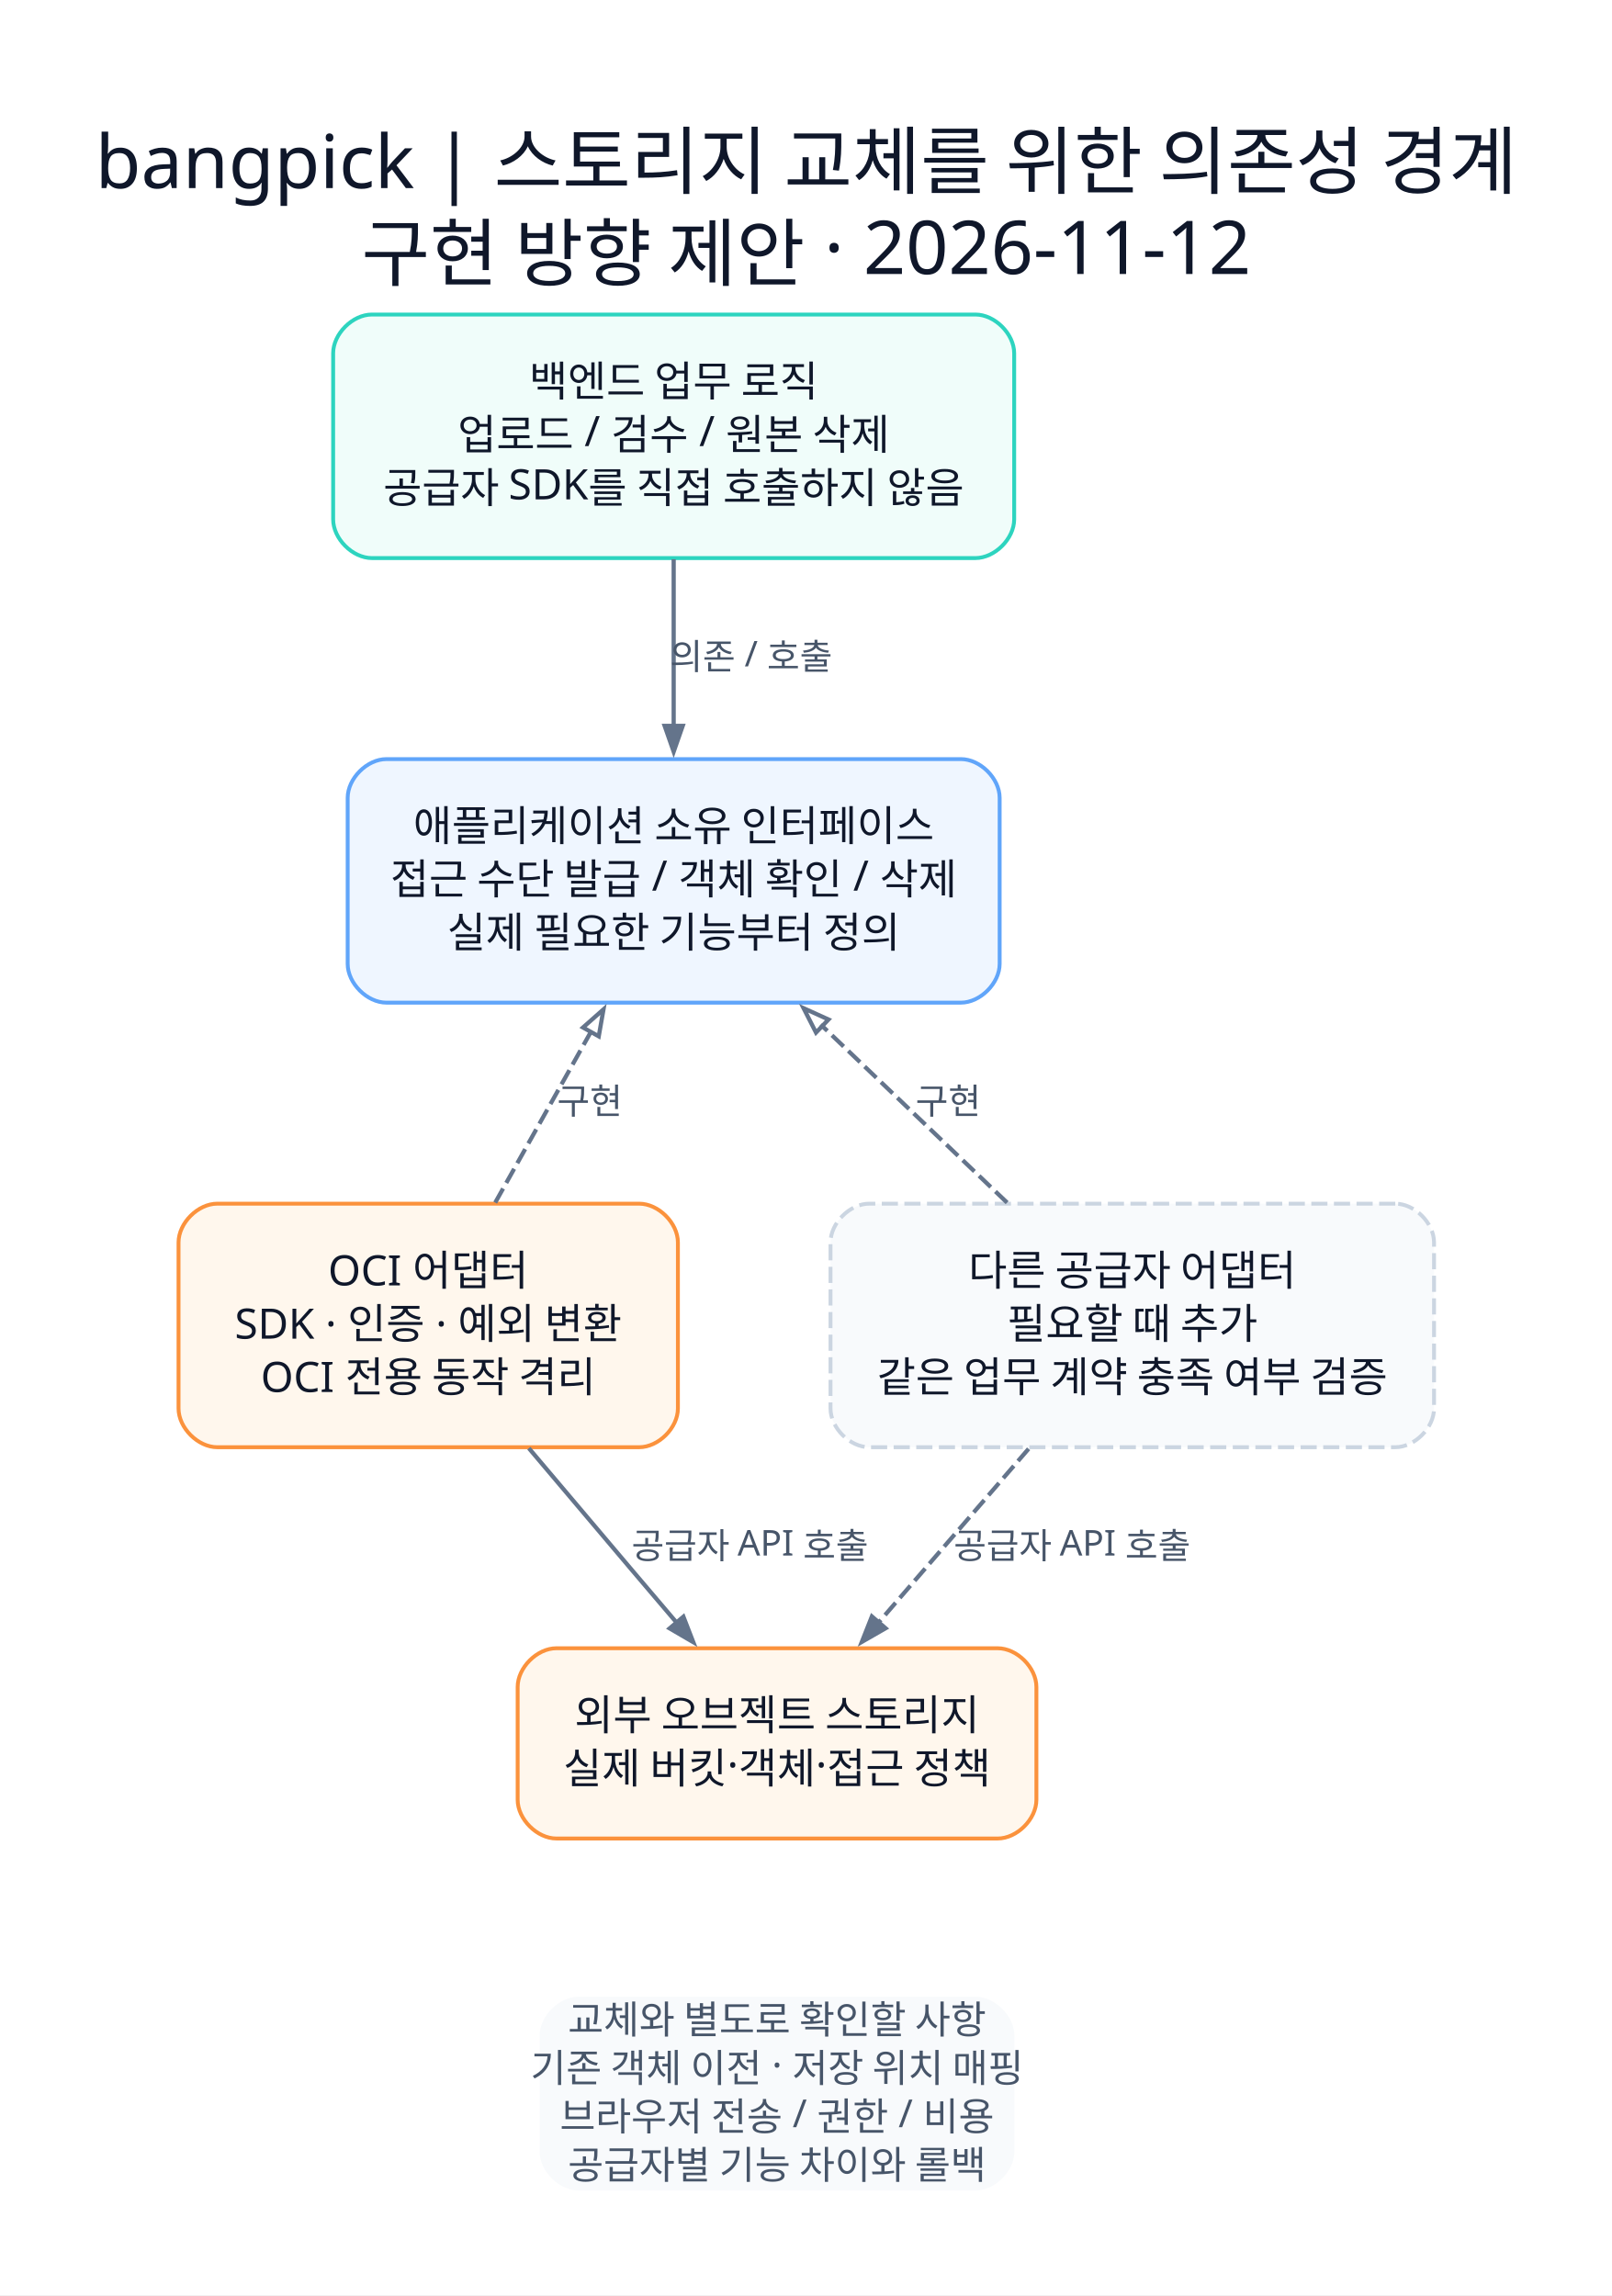
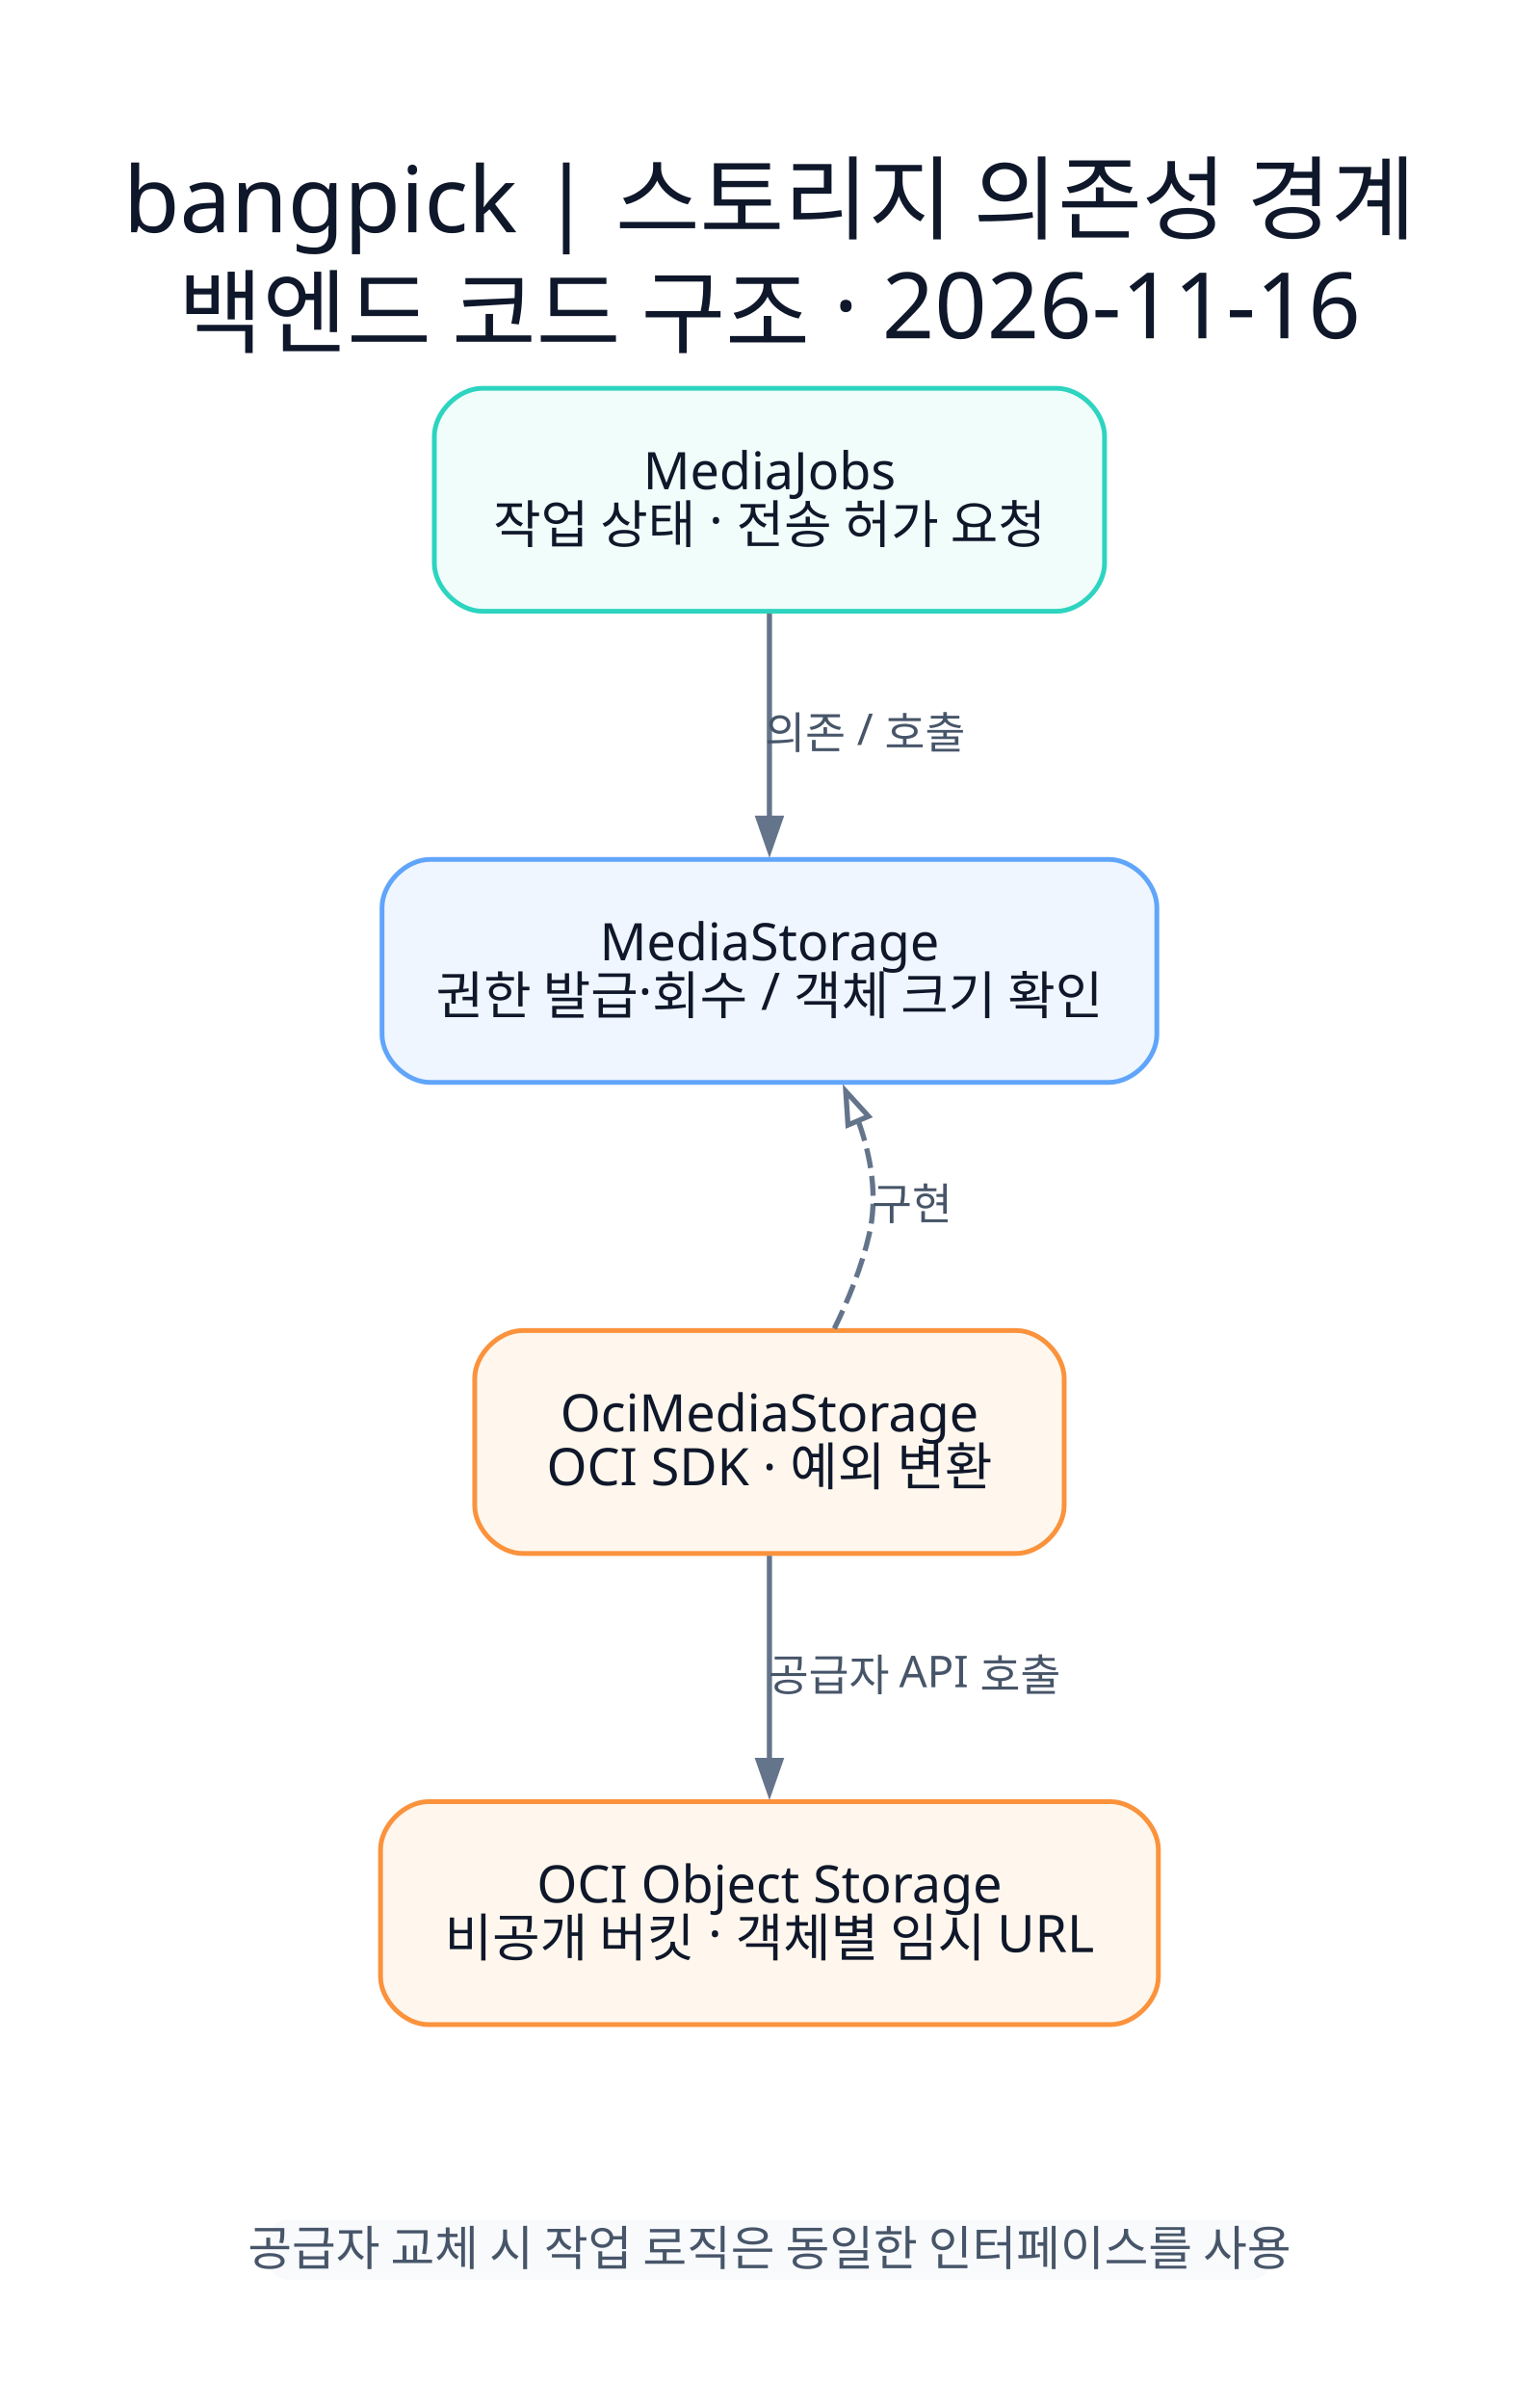
- <svg xmlns="http://www.w3.org/2000/svg" width="499pt" height="711pt" viewBox="0.00 0.00 499.00 711.00">
-   <g id="graph0" class="graph" transform="scale(1 1) rotate(0) translate(32.4 678.33)">
-     <polygon fill="white" stroke="none" points="-32.4,32.4 -32.4,-678.33 466.9,-678.33 466.9,32.4 -32.4,32.4" />
-     <text xml:space="preserve" text-anchor="middle" x="217.25" y="-620.08" font-family="sans-serif" font-size="23.00" fill="#0f172a">bangpick | 스토리지 교체를 위한 의존성 경계</text>
-     <text xml:space="preserve" text-anchor="middle" x="217.25" y="-591.58" font-family="sans-serif" font-size="23.00" fill="#0f172a">구현 방향 제안 · 2026-11-12</text>
+ <svg xmlns="http://www.w3.org/2000/svg" width="386pt" height="604pt" viewBox="0.00 0.00 386.00 604.00">
+   <g id="graph0" class="graph" transform="scale(1 1) rotate(0) translate(32.4 571.83)">
+     <polygon fill="white" stroke="none" points="-32.4,32.4 -32.4,-571.83 353.65,-571.83 353.65,32.4 -32.4,32.4" />
+     <text xml:space="preserve" text-anchor="middle" x="160.62" y="-513.58" font-family="sans-serif" font-size="23.00" fill="#0f172a">bangpick | 스토리지 의존성 경계</text>
+     <text xml:space="preserve" text-anchor="middle" x="160.62" y="-485.08" font-family="sans-serif" font-size="23.00" fill="#0f172a">백엔드 코드 구조 · 2026-11-16</text>
    <g id="node1" class="node">
-       <path fill="#f0fdfa" stroke="#2dd4bf" stroke-width="1.2" d="M269.62,-580.93C269.62,-580.93 82.75,-580.93 82.75,-580.93 76.75,-580.93 70.75,-574.93 70.75,-568.93 70.75,-568.93 70.75,-517.51 70.75,-517.51 70.75,-511.51 76.75,-505.51 82.75,-505.51 82.75,-505.51 269.62,-505.51 269.62,-505.51 275.62,-505.51 281.62,-511.51 281.62,-517.51 281.62,-517.51 281.62,-568.93 281.62,-568.93 281.62,-574.93 275.62,-580.93 269.62,-580.93" />
-       <text xml:space="preserve" text-anchor="middle" x="176.19" y="-555.62" font-family="sans-serif" font-size="13.00" fill="#0f172a">백엔드 업무 로직</text>
-       <text xml:space="preserve" text-anchor="middle" x="176.19" y="-539.12" font-family="sans-serif" font-size="13.00" fill="#0f172a">업로드 / 검수 / 원본 삭제</text>
-       <text xml:space="preserve" text-anchor="middle" x="176.19" y="-522.62" font-family="sans-serif" font-size="13.00" fill="#0f172a">공급자 SDK를 직접 호출하지 않음</text>
+       <path fill="#f0fdfa" stroke="#2dd4bf" stroke-width="1.2" d="M232.69,-474.43C232.69,-474.43 88.56,-474.43 88.56,-474.43 82.56,-474.43 76.56,-468.43 76.56,-462.43 76.56,-462.43 76.56,-430.51 76.56,-430.51 76.56,-424.51 82.56,-418.51 88.56,-418.51 88.56,-418.51 232.69,-418.51 232.69,-418.51 238.69,-418.51 244.69,-424.51 244.69,-430.51 244.69,-430.51 244.69,-462.43 244.69,-462.43 244.69,-468.43 238.69,-474.43 232.69,-474.43" />
+       <text xml:space="preserve" text-anchor="middle" x="160.62" y="-449.12" font-family="sans-serif" font-size="13.00" fill="#0f172a">MediaJobs</text>
+       <text xml:space="preserve" text-anchor="middle" x="160.62" y="-435.62" font-family="sans-serif" font-size="13.00" fill="#0f172a">작업 상태 · 전송 허가 요청</text>
    </g>
    <g id="node2" class="node">
-       <path fill="#eff6ff" stroke="#60a5fa" stroke-width="1.2" d="M265.12,-443.26C265.12,-443.26 87.25,-443.26 87.25,-443.26 81.25,-443.26 75.25,-437.26 75.25,-431.26 75.25,-431.26 75.25,-379.84 75.25,-379.84 75.25,-373.84 81.25,-367.84 87.25,-367.84 87.25,-367.84 265.12,-367.84 265.12,-367.84 271.12,-367.84 277.12,-373.84 277.12,-379.84 277.12,-379.84 277.12,-431.26 277.12,-431.26 277.12,-437.26 271.12,-443.26 265.12,-443.26" />
-       <text xml:space="preserve" text-anchor="middle" x="176.19" y="-417.95" font-family="sans-serif" font-size="13.00" fill="#0f172a">애플리케이션 소유 인터페이스</text>
-       <text xml:space="preserve" text-anchor="middle" x="176.19" y="-401.45" font-family="sans-serif" font-size="13.00" fill="#0f172a">접근 수단 발급 / 객체 확인 / 삭제</text>
-       <text xml:space="preserve" text-anchor="middle" x="176.19" y="-384.95" font-family="sans-serif" font-size="13.00" fill="#0f172a">실제 필요한 기능부터 정의</text>
+       <path fill="#eff6ff" stroke="#60a5fa" stroke-width="1.2" d="M245.81,-356.26C245.81,-356.26 75.44,-356.26 75.44,-356.26 69.44,-356.26 63.44,-350.26 63.44,-344.26 63.44,-344.26 63.44,-312.34 63.44,-312.34 63.44,-306.34 69.44,-300.34 75.44,-300.34 75.44,-300.34 245.81,-300.34 245.81,-300.34 251.81,-300.34 257.81,-306.34 257.81,-312.34 257.81,-312.34 257.81,-344.26 257.81,-344.26 257.81,-350.26 251.81,-356.26 245.81,-356.26" />
+       <text xml:space="preserve" text-anchor="middle" x="160.62" y="-330.95" font-family="sans-serif" font-size="13.00" fill="#0f172a">MediaStorage</text>
+       <text xml:space="preserve" text-anchor="middle" x="160.62" y="-317.45" font-family="sans-serif" font-size="13.00" fill="#0f172a">권한 발급·회수 / 객체 크기 확인</text>
    </g>
    <g id="edge1" class="edge">
-       <path fill="none" stroke="#64748b" stroke-width="1.3" d="M176.19,-505.15C176.19,-489.15 176.19,-470.24 176.19,-453.3" />
-       <polygon fill="#64748b" stroke="#64748b" stroke-width="1.3" points="178.99,-453.55 176.19,-445.55 173.39,-453.55 178.99,-453.55" />
-       <text xml:space="preserve" text-anchor="middle" x="200.19" y="-471.06" font-family="sans-serif" font-size="11.00" fill="#475569">의존 / 호출</text>
+       <path fill="none" stroke="#64748b" stroke-width="1.3" d="M160.62,-417.94C160.62,-402.46 160.62,-382.93 160.62,-366.15" />
+       <polygon fill="#64748b" stroke="#64748b" stroke-width="1.3" points="163.43,-366.6 160.63,-358.6 157.83,-366.6 163.43,-366.6" />
+       <text xml:space="preserve" text-anchor="middle" x="184.62" y="-384.06" font-family="sans-serif" font-size="11.00" fill="#475569">의존 / 호출</text>
    </g>
    <g id="node3" class="node">
-       <path fill="#fff7ed" stroke="#fb923c" stroke-width="1.2" d="M165.5,-305.59C165.5,-305.59 34.88,-305.59 34.88,-305.59 28.88,-305.59 22.88,-299.59 22.88,-293.59 22.88,-293.59 22.88,-242.17 22.88,-242.17 22.88,-236.17 28.88,-230.17 34.88,-230.17 34.88,-230.17 165.5,-230.17 165.5,-230.17 171.5,-230.17 177.5,-236.17 177.5,-242.17 177.5,-242.17 177.5,-293.59 177.5,-293.59 177.5,-299.59 171.5,-305.59 165.5,-305.59" />
-       <text xml:space="preserve" text-anchor="middle" x="100.19" y="-280.28" font-family="sans-serif" font-size="13.00" fill="#0f172a">OCI 어댑터</text>
-       <text xml:space="preserve" text-anchor="middle" x="100.19" y="-263.78" font-family="sans-serif" font-size="13.00" fill="#0f172a">SDK · 인증 · 예외 변환</text>
-       <text xml:space="preserve" text-anchor="middle" x="100.19" y="-247.28" font-family="sans-serif" font-size="13.00" fill="#0f172a">OCI 전용 동작 격리</text>
+       <path fill="#fff7ed" stroke="#fb923c" stroke-width="1.2" d="M222.56,-238.09C222.56,-238.09 98.69,-238.09 98.69,-238.09 92.69,-238.09 86.69,-232.09 86.69,-226.09 86.69,-226.09 86.69,-194.17 86.69,-194.17 86.69,-188.17 92.69,-182.17 98.69,-182.17 98.69,-182.17 222.56,-182.17 222.56,-182.17 228.56,-182.17 234.56,-188.17 234.56,-194.17 234.56,-194.17 234.56,-226.09 234.56,-226.09 234.56,-232.09 228.56,-238.09 222.56,-238.09" />
+       <text xml:space="preserve" text-anchor="middle" x="160.62" y="-212.78" font-family="sans-serif" font-size="13.00" fill="#0f172a">OciMediaStorage</text>
+       <text xml:space="preserve" text-anchor="middle" x="160.62" y="-199.28" font-family="sans-serif" font-size="13.00" fill="#0f172a">OCI SDK · 예외 변환</text>
    </g>
    <g id="edge2" class="edge">
-       <path fill="none" stroke="#64748b" stroke-width="1.3" stroke-dasharray="5,2" d="M120.93,-305.91C130.14,-322.35 141.07,-341.87 150.77,-359.18" />
-       <polygon fill="none" stroke="#64748b" stroke-width="1.3" points="148.11,-360.15 154.46,-365.76 152.99,-357.41 148.11,-360.15" />
-       <text xml:space="preserve" text-anchor="middle" x="150.22" y="-333.39" font-family="sans-serif" font-size="11.00" fill="#475569">구현</text>
+       <path fill="none" stroke="#64748b" stroke-width="1.3" stroke-dasharray="5,2" d="M176.91,-238.58C180.5,-245.96 183.78,-254.12 185.62,-262.09 187.85,-271.66 186.16,-281.7 182.81,-290.96" />
+       <polygon fill="none" stroke="#64748b" stroke-width="1.3" points="180.33,-289.64 179.77,-298.1 185.48,-291.83 180.33,-289.64" />
+       <text xml:space="preserve" text-anchor="middle" x="196.38" y="-265.89" font-family="sans-serif" font-size="11.00" fill="#475569">구현</text>
+     </g>
+     <g id="node4" class="node">
+       <path fill="#fff7ed" stroke="#fb923c" stroke-width="1.2" d="M246.19,-119.92C246.19,-119.92 75.07,-119.92 75.07,-119.92 69.06,-119.92 63.06,-113.92 63.06,-107.92 63.06,-107.92 63.06,-76 63.06,-76 63.06,-70 69.06,-64 75.06,-64 75.06,-64 246.19,-64 246.19,-64 252.19,-64 258.19,-70 258.19,-76 258.19,-76 258.19,-107.92 258.19,-107.92 258.19,-113.92 252.19,-119.92 246.19,-119.92" />
+       <text xml:space="preserve" text-anchor="middle" x="160.62" y="-94.61" font-family="sans-serif" font-size="13.00" fill="#0f172a">OCI Object Storage</text>
+       <text xml:space="preserve" text-anchor="middle" x="160.62" y="-81.11" font-family="sans-serif" font-size="13.00" fill="#0f172a">비공개 버킷 · 객체별 임시 URL</text>
+     </g>
+     <g id="edge4" class="edge">
+       <path fill="none" stroke="#64748b" stroke-width="1.3" d="M160.62,-181.6C160.62,-166.12 160.62,-146.59 160.62,-129.81" />
+       <polygon fill="#64748b" stroke="#64748b" stroke-width="1.3" points="163.43,-130.26 160.63,-122.26 157.83,-130.26 163.43,-130.26" />
+       <text xml:space="preserve" text-anchor="middle" x="197" y="-147.72" font-family="sans-serif" font-size="11.00" fill="#475569">공급자 API 호출</text>
    </g>
    <g id="node5" class="node">
-       <path fill="#fff7ed" stroke="#fb923c" stroke-width="1.2" d="M276.5,-167.92C276.5,-167.92 139.88,-167.92 139.88,-167.92 133.88,-167.92 127.88,-161.92 127.88,-155.92 127.88,-155.92 127.88,-121 127.88,-121 127.88,-115 133.88,-109 139.88,-109 139.88,-109 276.5,-109 276.5,-109 282.5,-109 288.5,-115 288.5,-121 288.5,-121 288.5,-155.92 288.5,-155.92 288.5,-161.92 282.5,-167.92 276.5,-167.92" />
-       <text xml:space="preserve" text-anchor="middle" x="208.19" y="-142.61" font-family="sans-serif" font-size="13.00" fill="#0f172a">외부 오브젝트 스토리지</text>
-       <text xml:space="preserve" text-anchor="middle" x="208.19" y="-126.11" font-family="sans-serif" font-size="13.00" fill="#0f172a">실제 버킷·객체·접근 정책</text>
-     </g>
-     <g id="edge5" class="edge">
-       <path fill="none" stroke="#64748b" stroke-width="1.3" d="M131.35,-229.86C141.56,-217.76 152.97,-204.26 163.44,-191.92 167.91,-186.65 172.64,-181.09 177.29,-175.63" />
-       <polygon fill="#64748b" stroke="#64748b" stroke-width="1.3" points="179.2,-177.7 182.26,-169.8 174.94,-174.07 179.2,-177.7" />
-       <text xml:space="preserve" text-anchor="middle" x="199.81" y="-195.72" font-family="sans-serif" font-size="11.00" fill="#475569">공급자 API 호출</text>
-     </g>
-     <g id="node4" class="node">
-       <path fill="#f8fafc" stroke="#cbd5e1" stroke-width="1.2" stroke-dasharray="5,2" d="M399.62,-305.59C399.62,-305.59 236.75,-305.59 236.75,-305.59 230.75,-305.59 224.75,-299.59 224.75,-293.59 224.75,-293.59 224.75,-242.17 224.75,-242.17 224.75,-236.17 230.75,-230.17 236.75,-230.17 236.75,-230.17 399.62,-230.17 399.62,-230.17 405.62,-230.17 411.62,-236.17 411.62,-242.17 411.62,-242.17 411.62,-293.59 411.62,-293.59 411.62,-299.59 405.62,-305.59 399.62,-305.59" />
-       <text xml:space="preserve" text-anchor="middle" x="318.19" y="-280.28" font-family="sans-serif" font-size="13.00" fill="#0f172a">다른 공급자 어댑터</text>
-       <text xml:space="preserve" text-anchor="middle" x="318.19" y="-263.78" font-family="sans-serif" font-size="13.00" fill="#0f172a">필요할 때 추가</text>
-       <text xml:space="preserve" text-anchor="middle" x="318.19" y="-247.28" font-family="sans-serif" font-size="13.00" fill="#0f172a">같은 업무 계약 충족 여부 검증</text>
-     </g>
-     <g id="edge3" class="edge">
-       <path fill="none" stroke="#64748b" stroke-width="1.3" stroke-dasharray="5,2" d="M279.43,-305.91C261.59,-322.95 240.31,-343.29 221.71,-361.06" />
-       <polygon fill="none" stroke="#64748b" stroke-width="1.3" points="220.26,-358.57 216.41,-366.12 224.13,-362.62 220.26,-358.57" />
-       <text xml:space="preserve" text-anchor="middle" x="261.2" y="-333.39" font-family="sans-serif" font-size="11.00" fill="#475569">구현</text>
-     </g>
-     <g id="edge6" class="edge">
-       <path fill="none" stroke="#64748b" stroke-width="1.3" stroke-dasharray="5,2" d="M286.08,-229.68C271.45,-212.74 254.19,-192.75 239.64,-175.9" />
-       <polygon fill="#64748b" stroke="#64748b" stroke-width="1.3" points="241.8,-174.11 234.45,-169.89 237.56,-177.77 241.8,-174.11" />
-       <text xml:space="preserve" text-anchor="middle" x="299.56" y="-195.72" font-family="sans-serif" font-size="11.00" fill="#475569">공급자 API 호출</text>
-     </g>
-     <g id="node6" class="node">
-       <path fill="#f8fafc" stroke="none" stroke-width="1.2" d="M269.69,-60C269.69,-60 146.69,-60 146.69,-60 140.69,-60 134.69,-54 134.69,-48 134.69,-48 134.69,-12 134.69,-12 134.69,-6 140.69,0 146.69,0 146.69,0 269.69,0 269.69,0 275.69,0 281.69,-6 281.69,-12 281.69,-12 281.69,-48 281.69,-48 281.69,-54 275.69,-60 269.69,-60" />
-       <text xml:space="preserve" text-anchor="middle" x="208.19" y="-48.6" font-family="sans-serif" font-size="12.00" fill="#475569">교체와 별도로 확인할 사항</text>
-       <text xml:space="preserve" text-anchor="middle" x="208.19" y="-33.6" font-family="sans-serif" font-size="12.00" fill="#475569">기존 객체 이전 · 저장 위치 매핑</text>
-       <text xml:space="preserve" text-anchor="middle" x="208.19" y="-18.6" font-family="sans-serif" font-size="12.00" fill="#475569">브라우저 전송 / 권한 / 비용</text>
-       <text xml:space="preserve" text-anchor="middle" x="208.19" y="-3.6" font-family="sans-serif" font-size="12.00" fill="#475569">공급자별 기능 차이와 롤백</text>
+       <path fill="#f8fafc" stroke="none" stroke-width="1.2" d="M281.62,-15C281.62,-15 39.63,-15 39.63,-15 37.12,-15 34.62,-12.5 34.62,-10 34.62,-10 34.62,-5 34.62,-5 34.62,-2.5 37.12,0 39.62,0 39.62,0 281.62,0 281.62,0 284.12,0 286.62,-2.5 286.62,-5 286.62,-5 286.62,-10 286.62,-10 286.62,-12.5 284.12,-15 281.62,-15" />
+       <text xml:space="preserve" text-anchor="middle" x="160.62" y="-3.6" font-family="sans-serif" font-size="12.00" fill="#475569">공급자 교체 시 작업 로직은 동일한 인터페이스를 사용</text>
    </g>
  </g>
</svg>
